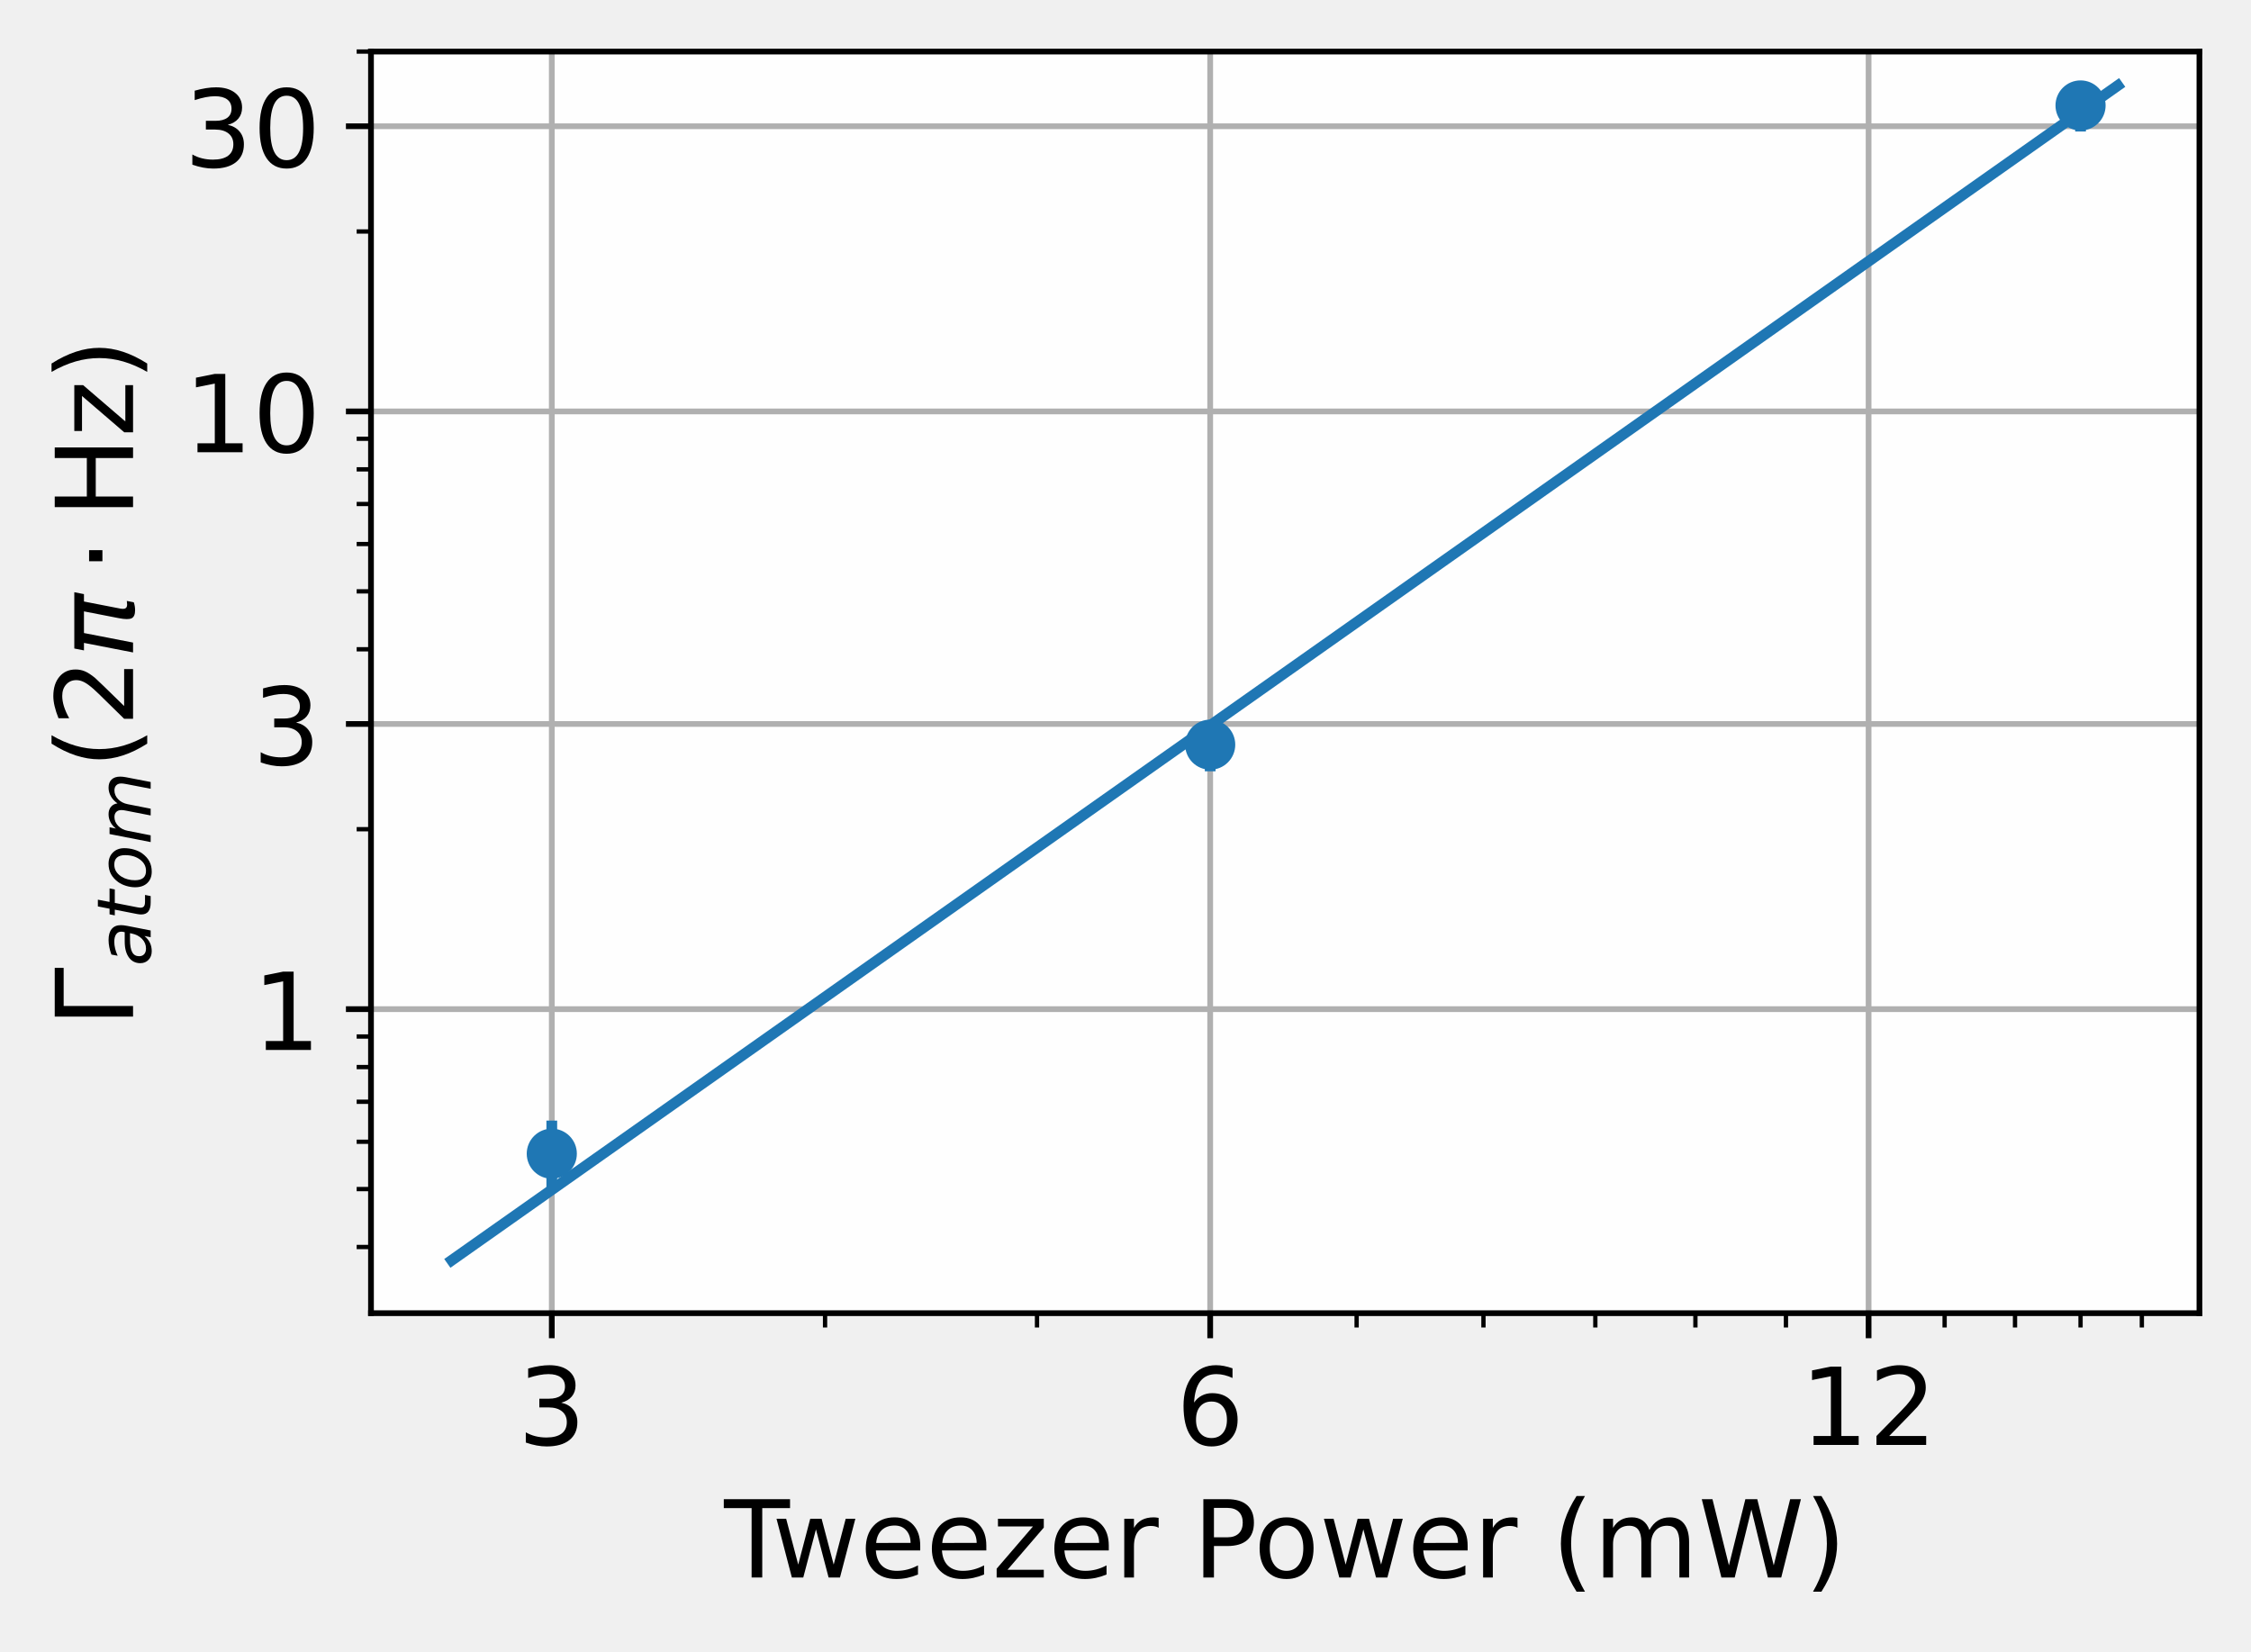
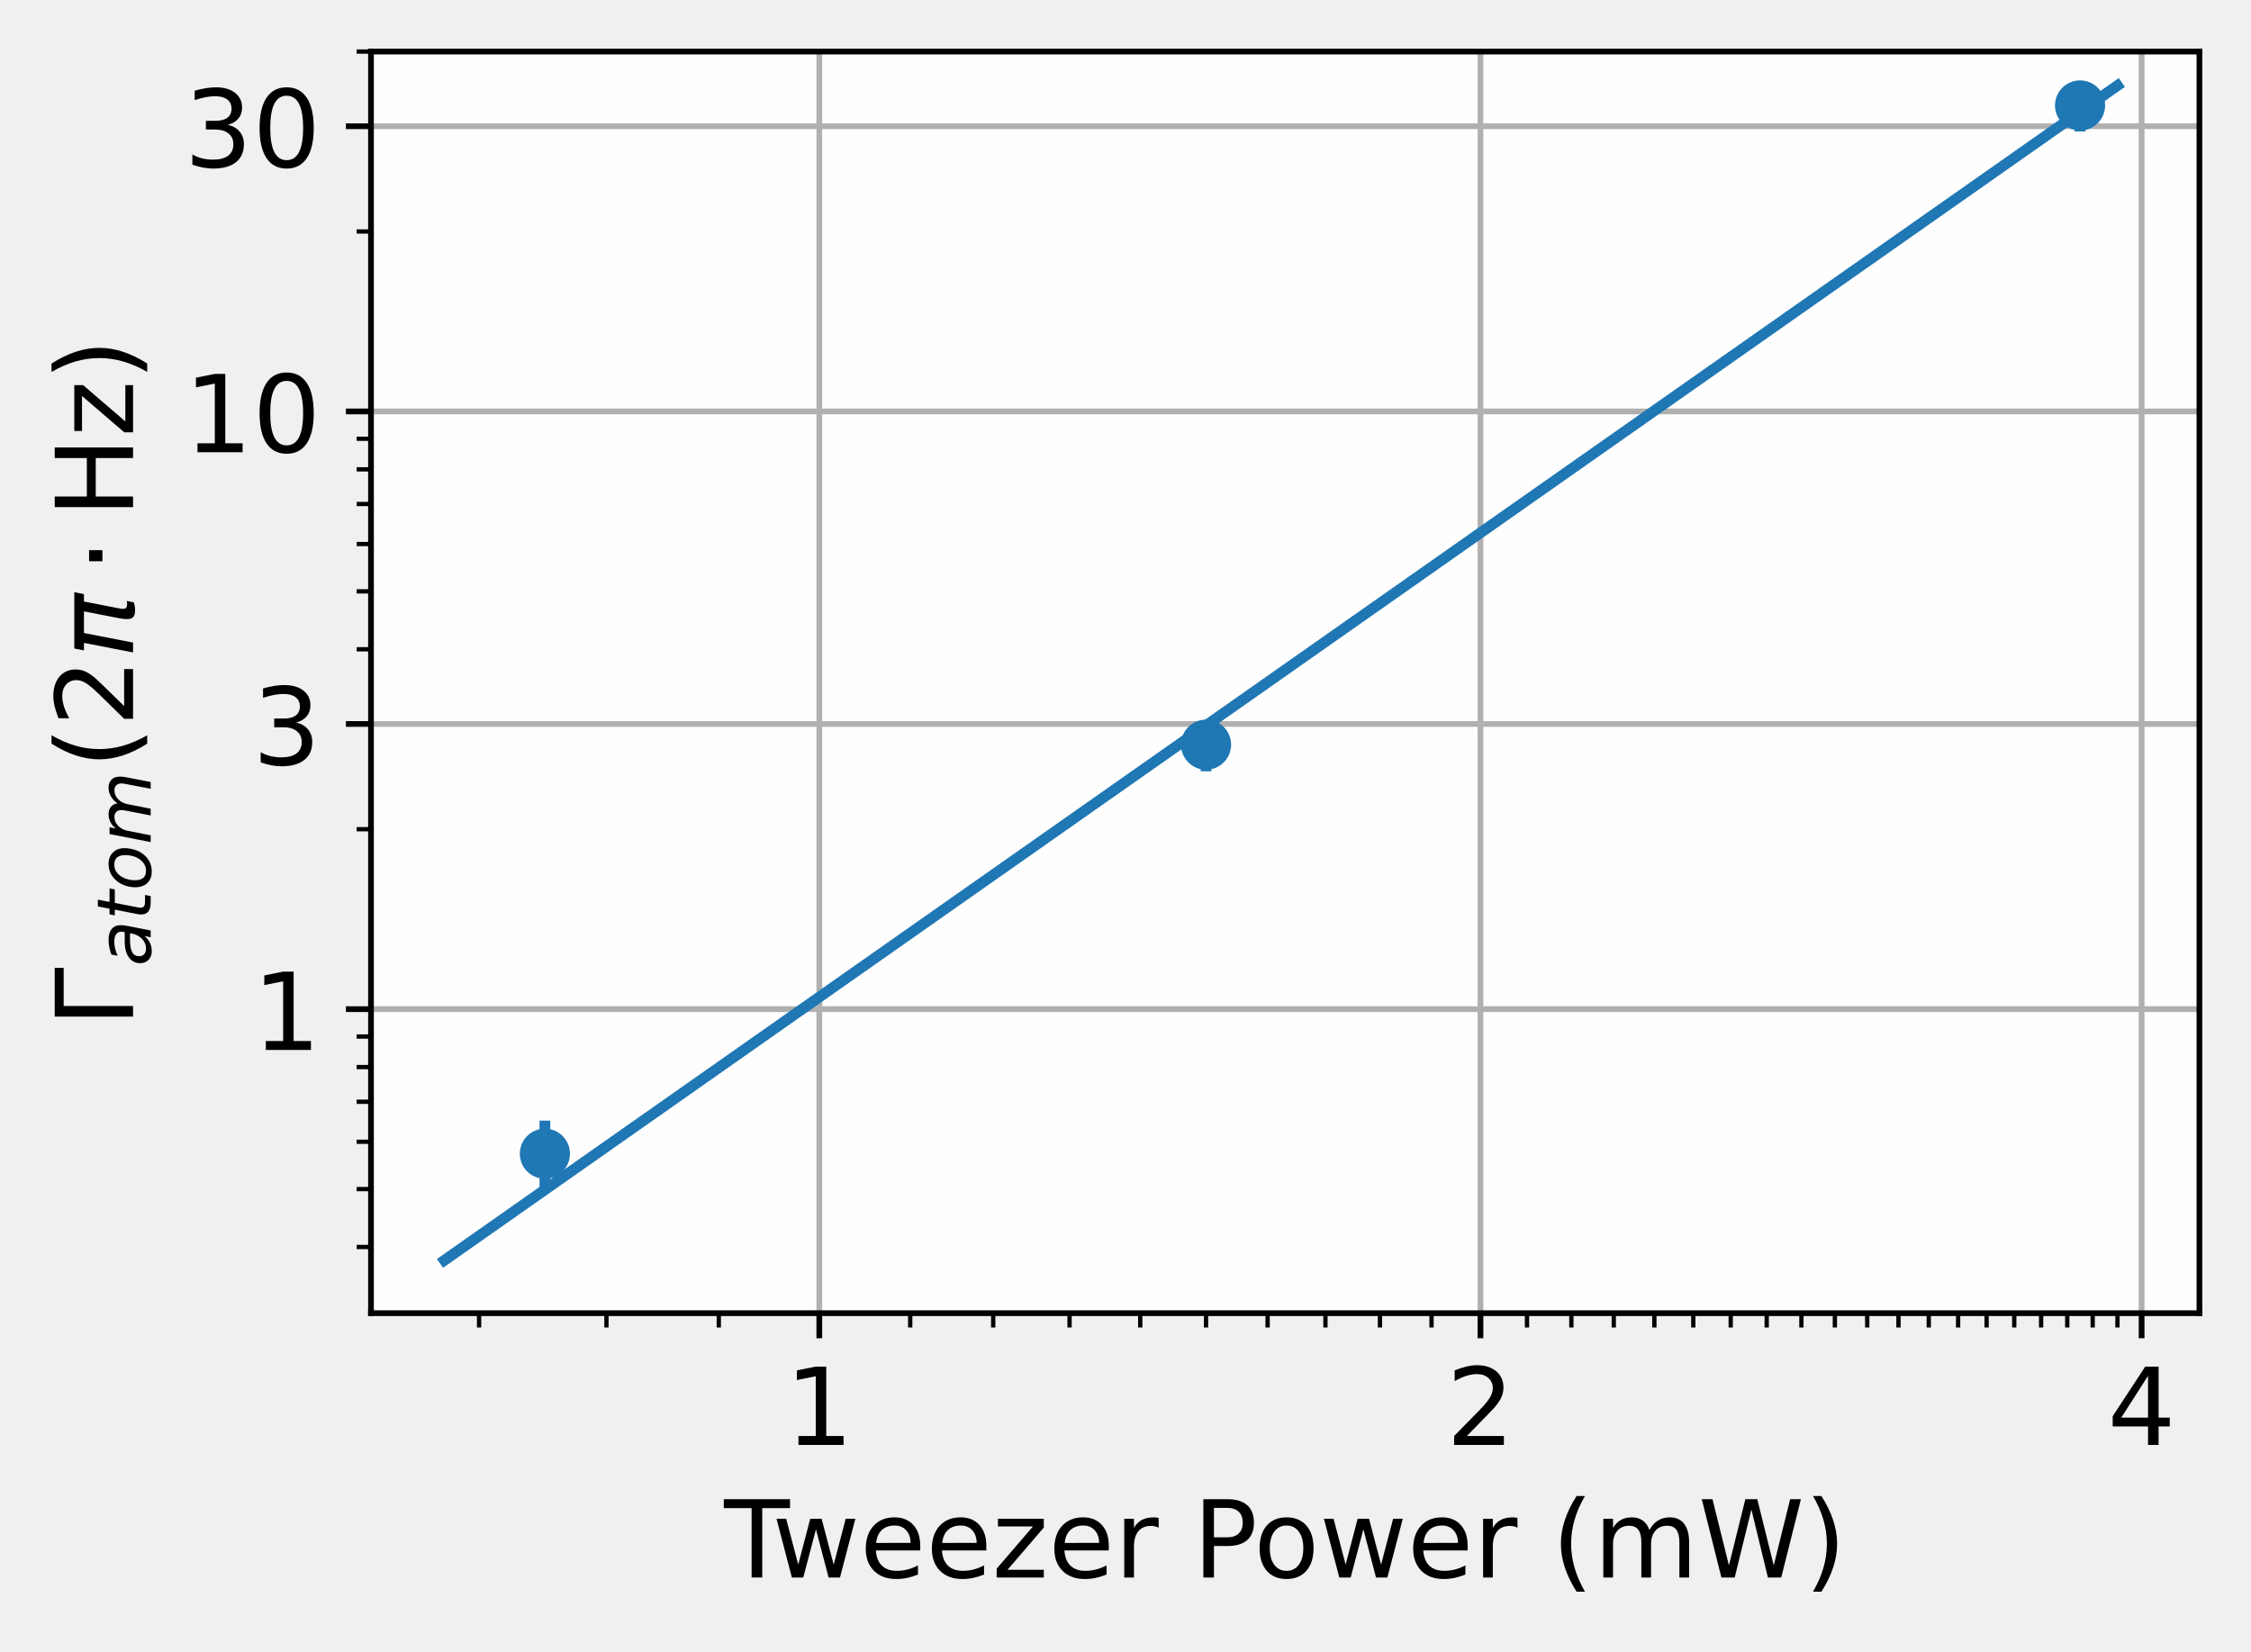
<svg xmlns="http://www.w3.org/2000/svg" xmlns:xlink="http://www.w3.org/1999/xlink" height="230.634pt" version="1.1" viewBox="0 0 314.333 230.634" width="314.333pt">
  <defs>
    <style type="text/css">*{stroke-linecap:butt;stroke-linejoin:round;}</style>
  </defs>
  <g id="figure_1">
    <g id="patch_1">
      <path d="M 0 230.634  L 314.333 230.634  L 314.333 0  L 0 0  z " style="fill:none;" />
    </g>
    <g id="axes_1">
      <g id="patch_2">
        <path d="M 51.805 183.4  L 307.133 183.4  L 307.133 7.2  L 51.805 7.2  z " style="fill:none;" />
      </g>
      <g id="patch_3">
        <path clip-path="url(#p6baf247688)" d="M 51.805 183.4  L 307.133 183.4  L 307.133 7.2  L 51.805 7.2  z " style="fill:#ffffff;opacity:0.9;" />
      </g>
      <g id="matplotlib.axis_1">
        <g id="xtick_1">
          <g id="line2d_1">
-             <path clip-path="url(#p6baf247688)" d="M 77.053 183.4  L 77.053 7.2  " style="fill:none;stroke:#b0b0b0;stroke-linecap:square;stroke-width:0.8;" />
+             <path clip-path="url(#p6baf247688)" d="M 114.408 183.4  L 114.408 7.2  " style="fill:none;stroke:#b0b0b0;stroke-linecap:square;stroke-width:0.8;" />
          </g>
          <g id="line2d_2">
            <defs>
              <path d="M 0 0  L 0 3.5  " id="m005f0a59be" style="stroke:#000000;stroke-width:0.8;" />
            </defs>
            <g>
-               <use style="stroke:#000000;stroke-width:0.8;" x="77.053" xlink:href="#m005f0a59be" y="183.4" />
+               <use style="stroke:#000000;stroke-width:0.8;" x="114.408" xlink:href="#m005f0a59be" y="183.4" />
            </g>
          </g>
          <g id="text_1">
-             <g transform="translate(72.28153 201.7977)scale(0.15 -0.15)">
+             <g transform="translate(109.6358 201.7977)scale(0.15 -0.15)">
              <defs>
-                 <path d="M 40.578 39.312  Q 47.656 37.797 51.625 33  Q 55.609 28.219 55.609 21.188  Q 55.609 10.406 48.188 4.484  Q 40.766 -1.422 27.094 -1.422  Q 22.516 -1.422 17.656 -0.516  Q 12.797 0.391 7.625 2.203  L 7.625 11.719  Q 11.719 9.328 16.594 8.109  Q 21.484 6.891 26.812 6.891  Q 36.078 6.891 40.938 10.547  Q 45.797 14.203 45.797 21.188  Q 45.797 27.641 41.281 31.266  Q 36.766 34.906 28.719 34.906  L 20.219 34.906  L 20.219 43.016  L 29.109 43.016  Q 36.375 43.016 40.234 45.922  Q 44.094 48.828 44.094 54.297  Q 44.094 59.906 40.109 62.906  Q 36.141 65.922 28.719 65.922  Q 24.656 65.922 20.016 65.031  Q 15.375 64.156 9.812 62.312  L 9.812 71.094  Q 15.438 72.656 20.344 73.438  Q 25.25 74.219 29.594 74.219  Q 40.828 74.219 47.359 69.109  Q 53.906 64.016 53.906 55.328  Q 53.906 49.266 50.438 45.094  Q 46.969 40.922 40.578 39.312  z " id="DejaVuSans-51" />
+                 <path d="M 12.406 8.297  L 28.516 8.297  L 28.516 63.922  L 10.984 60.406  L 10.984 69.391  L 28.422 72.906  L 38.281 72.906  L 38.281 8.297  L 54.391 8.297  L 54.391 0  L 12.406 0  z " id="DejaVuSans-49" />
              </defs>
-               <use xlink:href="#DejaVuSans-51" />
+               <use xlink:href="#DejaVuSans-49" />
            </g>
          </g>
        </g>
        <g id="xtick_2">
          <g id="line2d_3">
-             <path clip-path="url(#p6baf247688)" d="M 168.993 183.4  L 168.993 7.2  " style="fill:none;stroke:#b0b0b0;stroke-linecap:square;stroke-width:0.8;" />
+             <path clip-path="url(#p6baf247688)" d="M 206.733 183.4  L 206.733 7.2  " style="fill:none;stroke:#b0b0b0;stroke-linecap:square;stroke-width:0.8;" />
          </g>
          <g id="line2d_4">
            <g>
-               <use style="stroke:#000000;stroke-width:0.8;" x="168.993" xlink:href="#m005f0a59be" y="183.4" />
+               <use style="stroke:#000000;stroke-width:0.8;" x="206.733" xlink:href="#m005f0a59be" y="183.4" />
            </g>
          </g>
          <g id="text_2">
-             <g transform="translate(164.2213 201.7977)scale(0.15 -0.15)">
+             <g transform="translate(201.9608 201.7977)scale(0.15 -0.15)">
              <defs>
-                 <path d="M 33.016 40.375  Q 26.375 40.375 22.484 35.828  Q 18.609 31.297 18.609 23.391  Q 18.609 15.531 22.484 10.953  Q 26.375 6.391 33.016 6.391  Q 39.656 6.391 43.531 10.953  Q 47.406 15.531 47.406 23.391  Q 47.406 31.297 43.531 35.828  Q 39.656 40.375 33.016 40.375  z M 52.594 71.297  L 52.594 62.312  Q 48.875 64.062 45.094 64.984  Q 41.312 65.922 37.594 65.922  Q 27.828 65.922 22.672 59.328  Q 17.531 52.734 16.797 39.406  Q 19.672 43.656 24.016 45.922  Q 28.375 48.188 33.594 48.188  Q 44.578 48.188 50.953 41.516  Q 57.328 34.859 57.328 23.391  Q 57.328 12.156 50.688 5.359  Q 44.047 -1.422 33.016 -1.422  Q 20.359 -1.422 13.672 8.266  Q 6.984 17.969 6.984 36.375  Q 6.984 53.656 15.188 63.938  Q 23.391 74.219 37.203 74.219  Q 40.922 74.219 44.703 73.484  Q 48.484 72.75 52.594 71.297  z " id="DejaVuSans-54" />
+                 <path d="M 19.188 8.297  L 53.609 8.297  L 53.609 0  L 7.328 0  L 7.328 8.297  Q 12.938 14.109 22.625 23.891  Q 32.328 33.688 34.812 36.531  Q 39.547 41.844 41.422 45.531  Q 43.312 49.219 43.312 52.781  Q 43.312 58.594 39.234 62.25  Q 35.156 65.922 28.609 65.922  Q 23.969 65.922 18.812 64.312  Q 13.672 62.703 7.812 59.422  L 7.812 69.391  Q 13.766 71.781 18.938 73  Q 24.125 74.219 28.422 74.219  Q 39.75 74.219 46.484 68.547  Q 53.219 62.891 53.219 53.422  Q 53.219 48.922 51.531 44.891  Q 49.859 40.875 45.406 35.406  Q 44.188 33.984 37.641 27.219  Q 31.109 20.453 19.188 8.297  z " id="DejaVuSans-50" />
              </defs>
-               <use xlink:href="#DejaVuSans-54" />
+               <use xlink:href="#DejaVuSans-50" />
            </g>
          </g>
        </g>
        <g id="xtick_3">
          <g id="line2d_5">
-             <path clip-path="url(#p6baf247688)" d="M 260.933 183.4  L 260.933 7.2  " style="fill:none;stroke:#b0b0b0;stroke-linecap:square;stroke-width:0.8;" />
+             <path clip-path="url(#p6baf247688)" d="M 299.058 183.4  L 299.058 7.2  " style="fill:none;stroke:#b0b0b0;stroke-linecap:square;stroke-width:0.8;" />
          </g>
          <g id="line2d_6">
            <g>
-               <use style="stroke:#000000;stroke-width:0.8;" x="260.933" xlink:href="#m005f0a59be" y="183.4" />
+               <use style="stroke:#000000;stroke-width:0.8;" x="299.058" xlink:href="#m005f0a59be" y="183.4" />
            </g>
          </g>
          <g id="text_3">
-             <g transform="translate(251.3892 201.7977)scale(0.15 -0.15)">
+             <g transform="translate(294.2858 201.7977)scale(0.15 -0.15)">
              <defs>
-                 <path d="M 12.406 8.297  L 28.516 8.297  L 28.516 63.922  L 10.984 60.406  L 10.984 69.391  L 28.422 72.906  L 38.281 72.906  L 38.281 8.297  L 54.391 8.297  L 54.391 0  L 12.406 0  z " id="DejaVuSans-49" />
-                 <path d="M 19.188 8.297  L 53.609 8.297  L 53.609 0  L 7.328 0  L 7.328 8.297  Q 12.938 14.109 22.625 23.891  Q 32.328 33.688 34.812 36.531  Q 39.547 41.844 41.422 45.531  Q 43.312 49.219 43.312 52.781  Q 43.312 58.594 39.234 62.25  Q 35.156 65.922 28.609 65.922  Q 23.969 65.922 18.812 64.312  Q 13.672 62.703 7.812 59.422  L 7.812 69.391  Q 13.766 71.781 18.938 73  Q 24.125 74.219 28.422 74.219  Q 39.75 74.219 46.484 68.547  Q 53.219 62.891 53.219 53.422  Q 53.219 48.922 51.531 44.891  Q 49.859 40.875 45.406 35.406  Q 44.188 33.984 37.641 27.219  Q 31.109 20.453 19.188 8.297  z " id="DejaVuSans-50" />
+                 <path d="M 37.797 64.312  L 12.891 25.391  L 37.797 25.391  z M 35.203 72.906  L 47.609 72.906  L 47.609 25.391  L 58.016 25.391  L 58.016 17.188  L 47.609 17.188  L 47.609 0  L 37.797 0  L 37.797 17.188  L 4.891 17.188  L 4.891 26.703  z " id="DejaVuSans-52" />
              </defs>
-               <use xlink:href="#DejaVuSans-49" />
-               <use x="63.623" xlink:href="#DejaVuSans-50" />
+               <use xlink:href="#DejaVuSans-52" />
            </g>
          </g>
        </g>
        <g id="xtick_4">
          <g id="line2d_7">
            <defs>
              <path d="M 0 0  L 0 2  " id="m6449f80ab4" style="stroke:#000000;stroke-width:0.6;" />
            </defs>
            <g>
-               <use style="stroke:#000000;stroke-width:0.6;" x="115.212" xlink:href="#m6449f80ab4" y="183.4" />
+               <use style="stroke:#000000;stroke-width:0.6;" x="66.9" xlink:href="#m6449f80ab4" y="183.4" />
            </g>
          </g>
        </g>
        <g id="xtick_5">
          <g id="line2d_8">
            <g>
-               <use style="stroke:#000000;stroke-width:0.6;" x="144.81" xlink:href="#m6449f80ab4" y="183.4" />
+               <use style="stroke:#000000;stroke-width:0.6;" x="84.686" xlink:href="#m6449f80ab4" y="183.4" />
            </g>
          </g>
        </g>
        <g id="xtick_6">
          <g id="line2d_9">
            <g>
-               <use style="stroke:#000000;stroke-width:0.6;" x="189.44" xlink:href="#m6449f80ab4" y="183.4" />
+               <use style="stroke:#000000;stroke-width:0.6;" x="100.374" xlink:href="#m6449f80ab4" y="183.4" />
            </g>
          </g>
        </g>
        <g id="xtick_7">
          <g id="line2d_10">
            <g>
-               <use style="stroke:#000000;stroke-width:0.6;" x="207.152" xlink:href="#m6449f80ab4" y="183.4" />
+               <use style="stroke:#000000;stroke-width:0.6;" x="127.103" xlink:href="#m6449f80ab4" y="183.4" />
            </g>
          </g>
        </g>
        <g id="xtick_8">
          <g id="line2d_11">
            <g>
-               <use style="stroke:#000000;stroke-width:0.6;" x="222.774" xlink:href="#m6449f80ab4" y="183.4" />
+               <use style="stroke:#000000;stroke-width:0.6;" x="138.692" xlink:href="#m6449f80ab4" y="183.4" />
            </g>
          </g>
        </g>
        <g id="xtick_9">
          <g id="line2d_12">
            <g>
-               <use style="stroke:#000000;stroke-width:0.6;" x="236.75" xlink:href="#m6449f80ab4" y="183.4" />
+               <use style="stroke:#000000;stroke-width:0.6;" x="149.354" xlink:href="#m6449f80ab4" y="183.4" />
            </g>
          </g>
        </g>
        <g id="xtick_10">
          <g id="line2d_13">
            <g>
-               <use style="stroke:#000000;stroke-width:0.6;" x="249.392" xlink:href="#m6449f80ab4" y="183.4" />
+               <use style="stroke:#000000;stroke-width:0.6;" x="159.225" xlink:href="#m6449f80ab4" y="183.4" />
            </g>
          </g>
        </g>
        <g id="xtick_11">
          <g id="line2d_14">
            <g>
-               <use style="stroke:#000000;stroke-width:0.6;" x="271.55" xlink:href="#m6449f80ab4" y="183.4" />
+               <use style="stroke:#000000;stroke-width:0.6;" x="168.414" xlink:href="#m6449f80ab4" y="183.4" />
            </g>
          </g>
        </g>
        <g id="xtick_12">
          <g id="line2d_15">
            <g>
-               <use style="stroke:#000000;stroke-width:0.6;" x="281.38" xlink:href="#m6449f80ab4" y="183.4" />
+               <use style="stroke:#000000;stroke-width:0.6;" x="177.011" xlink:href="#m6449f80ab4" y="183.4" />
            </g>
          </g>
        </g>
        <g id="xtick_13">
          <g id="line2d_16">
            <g>
-               <use style="stroke:#000000;stroke-width:0.6;" x="290.531" xlink:href="#m6449f80ab4" y="183.4" />
+               <use style="stroke:#000000;stroke-width:0.6;" x="185.086" xlink:href="#m6449f80ab4" y="183.4" />
            </g>
          </g>
        </g>
        <g id="xtick_14">
          <g id="line2d_17">
            <g>
-               <use style="stroke:#000000;stroke-width:0.6;" x="299.091" xlink:href="#m6449f80ab4" y="183.4" />
+               <use style="stroke:#000000;stroke-width:0.6;" x="192.699" xlink:href="#m6449f80ab4" y="183.4" />
+             </g>
+           </g>
+         </g>
+         <g id="xtick_15">
+           <g id="line2d_18">
+             <g>
+               <use style="stroke:#000000;stroke-width:0.6;" x="199.901" xlink:href="#m6449f80ab4" y="183.4" />
+             </g>
+           </g>
+         </g>
+         <g id="xtick_16">
+           <g id="line2d_19">
+             <g>
+               <use style="stroke:#000000;stroke-width:0.6;" x="213.231" xlink:href="#m6449f80ab4" y="183.4" />
+             </g>
+           </g>
+         </g>
+         <g id="xtick_17">
+           <g id="line2d_20">
+             <g>
+               <use style="stroke:#000000;stroke-width:0.6;" x="219.428" xlink:href="#m6449f80ab4" y="183.4" />
+             </g>
+           </g>
+         </g>
+         <g id="xtick_18">
+           <g id="line2d_21">
+             <g>
+               <use style="stroke:#000000;stroke-width:0.6;" x="225.349" xlink:href="#m6449f80ab4" y="183.4" />
+             </g>
+           </g>
+         </g>
+         <g id="xtick_19">
+           <g id="line2d_22">
+             <g>
+               <use style="stroke:#000000;stroke-width:0.6;" x="231.017" xlink:href="#m6449f80ab4" y="183.4" />
+             </g>
+           </g>
+         </g>
+         <g id="xtick_20">
+           <g id="line2d_23">
+             <g>
+               <use style="stroke:#000000;stroke-width:0.6;" x="236.455" xlink:href="#m6449f80ab4" y="183.4" />
+             </g>
+           </g>
+         </g>
+         <g id="xtick_21">
+           <g id="line2d_24">
+             <g>
+               <use style="stroke:#000000;stroke-width:0.6;" x="241.679" xlink:href="#m6449f80ab4" y="183.4" />
+             </g>
+           </g>
+         </g>
+         <g id="xtick_22">
+           <g id="line2d_25">
+             <g>
+               <use style="stroke:#000000;stroke-width:0.6;" x="246.706" xlink:href="#m6449f80ab4" y="183.4" />
+             </g>
+           </g>
+         </g>
+         <g id="xtick_23">
+           <g id="line2d_26">
+             <g>
+               <use style="stroke:#000000;stroke-width:0.6;" x="251.55" xlink:href="#m6449f80ab4" y="183.4" />
+             </g>
+           </g>
+         </g>
+         <g id="xtick_24">
+           <g id="line2d_27">
+             <g>
+               <use style="stroke:#000000;stroke-width:0.6;" x="256.224" xlink:href="#m6449f80ab4" y="183.4" />
+             </g>
+           </g>
+         </g>
+         <g id="xtick_25">
+           <g id="line2d_28">
+             <g>
+               <use style="stroke:#000000;stroke-width:0.6;" x="260.739" xlink:href="#m6449f80ab4" y="183.4" />
+             </g>
+           </g>
+         </g>
+         <g id="xtick_26">
+           <g id="line2d_29">
+             <g>
+               <use style="stroke:#000000;stroke-width:0.6;" x="265.107" xlink:href="#m6449f80ab4" y="183.4" />
+             </g>
+           </g>
+         </g>
+         <g id="xtick_27">
+           <g id="line2d_30">
+             <g>
+               <use style="stroke:#000000;stroke-width:0.6;" x="269.336" xlink:href="#m6449f80ab4" y="183.4" />
+             </g>
+           </g>
+         </g>
+         <g id="xtick_28">
+           <g id="line2d_31">
+             <g>
+               <use style="stroke:#000000;stroke-width:0.6;" x="273.434" xlink:href="#m6449f80ab4" y="183.4" />
+             </g>
+           </g>
+         </g>
+         <g id="xtick_29">
+           <g id="line2d_32">
+             <g>
+               <use style="stroke:#000000;stroke-width:0.6;" x="277.411" xlink:href="#m6449f80ab4" y="183.4" />
+             </g>
+           </g>
+         </g>
+         <g id="xtick_30">
+           <g id="line2d_33">
+             <g>
+               <use style="stroke:#000000;stroke-width:0.6;" x="281.272" xlink:href="#m6449f80ab4" y="183.4" />
+             </g>
+           </g>
+         </g>
+         <g id="xtick_31">
+           <g id="line2d_34">
+             <g>
+               <use style="stroke:#000000;stroke-width:0.6;" x="285.024" xlink:href="#m6449f80ab4" y="183.4" />
+             </g>
+           </g>
+         </g>
+         <g id="xtick_32">
+           <g id="line2d_35">
+             <g>
+               <use style="stroke:#000000;stroke-width:0.6;" x="288.673" xlink:href="#m6449f80ab4" y="183.4" />
+             </g>
+           </g>
+         </g>
+         <g id="xtick_33">
+           <g id="line2d_36">
+             <g>
+               <use style="stroke:#000000;stroke-width:0.6;" x="292.226" xlink:href="#m6449f80ab4" y="183.4" />
+             </g>
+           </g>
+         </g>
+         <g id="xtick_34">
+           <g id="line2d_37">
+             <g>
+               <use style="stroke:#000000;stroke-width:0.6;" x="295.685" xlink:href="#m6449f80ab4" y="183.4" />
            </g>
          </g>
        </g>
        <g id="text_4">
          <g transform="translate(101.116 220.3148)scale(0.15 -0.15)">
            <defs>
              <path d="M -0.297 72.906  L 61.375 72.906  L 61.375 64.594  L 35.5 64.594  L 35.5 0  L 25.594 0  L 25.594 64.594  L -0.297 64.594  z " id="DejaVuSans-84" />
              <path d="M 4.203 54.688  L 13.188 54.688  L 24.422 12.016  L 35.594 54.688  L 46.188 54.688  L 57.422 12.016  L 68.609 54.688  L 77.594 54.688  L 63.281 0  L 52.688 0  L 40.922 44.828  L 29.109 0  L 18.5 0  z " id="DejaVuSans-119" />
              <path d="M 56.203 29.594  L 56.203 25.203  L 14.891 25.203  Q 15.484 15.922 20.484 11.062  Q 25.484 6.203 34.422 6.203  Q 39.594 6.203 44.453 7.469  Q 49.312 8.734 54.109 11.281  L 54.109 2.781  Q 49.266 0.734 44.188 -0.344  Q 39.109 -1.422 33.891 -1.422  Q 20.797 -1.422 13.156 6.188  Q 5.516 13.812 5.516 26.812  Q 5.516 40.234 12.766 48.109  Q 20.016 56 32.328 56  Q 43.359 56 49.781 48.891  Q 56.203 41.797 56.203 29.594  z M 47.219 32.234  Q 47.125 39.594 43.094 43.984  Q 39.062 48.391 32.422 48.391  Q 24.906 48.391 20.391 44.141  Q 15.875 39.891 15.188 32.172  z " id="DejaVuSans-101" />
              <path d="M 5.516 54.688  L 48.188 54.688  L 48.188 46.484  L 14.406 7.172  L 48.188 7.172  L 48.188 0  L 4.297 0  L 4.297 8.203  L 38.094 47.516  L 5.516 47.516  z " id="DejaVuSans-122" />
              <path d="M 41.109 46.297  Q 39.594 47.172 37.812 47.578  Q 36.031 48 33.891 48  Q 26.266 48 22.188 43.047  Q 18.109 38.094 18.109 28.812  L 18.109 0  L 9.078 0  L 9.078 54.688  L 18.109 54.688  L 18.109 46.188  Q 20.953 51.172 25.484 53.578  Q 30.031 56 36.531 56  Q 37.453 56 38.578 55.875  Q 39.703 55.766 41.062 55.516  z " id="DejaVuSans-114" />
              <path id="DejaVuSans-32" />
              <path d="M 19.672 64.797  L 19.672 37.406  L 32.078 37.406  Q 38.969 37.406 42.719 40.969  Q 46.484 44.531 46.484 51.125  Q 46.484 57.672 42.719 61.234  Q 38.969 64.797 32.078 64.797  z M 9.812 72.906  L 32.078 72.906  Q 44.344 72.906 50.609 67.359  Q 56.891 61.812 56.891 51.125  Q 56.891 40.328 50.609 34.812  Q 44.344 29.297 32.078 29.297  L 19.672 29.297  L 19.672 0  L 9.812 0  z " id="DejaVuSans-80" />
              <path d="M 30.609 48.391  Q 23.391 48.391 19.188 42.75  Q 14.984 37.109 14.984 27.297  Q 14.984 17.484 19.156 11.844  Q 23.344 6.203 30.609 6.203  Q 37.797 6.203 41.984 11.859  Q 46.188 17.531 46.188 27.297  Q 46.188 37.016 41.984 42.703  Q 37.797 48.391 30.609 48.391  z M 30.609 56  Q 42.328 56 49.016 48.375  Q 55.719 40.766 55.719 27.297  Q 55.719 13.875 49.016 6.219  Q 42.328 -1.422 30.609 -1.422  Q 18.844 -1.422 12.172 6.219  Q 5.516 13.875 5.516 27.297  Q 5.516 40.766 12.172 48.375  Q 18.844 56 30.609 56  z " id="DejaVuSans-111" />
              <path d="M 31 75.875  Q 24.469 64.656 21.281 53.656  Q 18.109 42.672 18.109 31.391  Q 18.109 20.125 21.312 9.062  Q 24.516 -2 31 -13.188  L 23.188 -13.188  Q 15.875 -1.703 12.234 9.375  Q 8.594 20.453 8.594 31.391  Q 8.594 42.281 12.203 53.312  Q 15.828 64.359 23.188 75.875  z " id="DejaVuSans-40" />
              <path d="M 52 44.188  Q 55.375 50.25 60.062 53.125  Q 64.75 56 71.094 56  Q 79.641 56 84.281 50.016  Q 88.922 44.047 88.922 33.016  L 88.922 0  L 79.891 0  L 79.891 32.719  Q 79.891 40.578 77.094 44.375  Q 74.312 48.188 68.609 48.188  Q 61.625 48.188 57.562 43.547  Q 53.516 38.922 53.516 30.906  L 53.516 0  L 44.484 0  L 44.484 32.719  Q 44.484 40.625 41.703 44.406  Q 38.922 48.188 33.109 48.188  Q 26.219 48.188 22.156 43.531  Q 18.109 38.875 18.109 30.906  L 18.109 0  L 9.078 0  L 9.078 54.688  L 18.109 54.688  L 18.109 46.188  Q 21.188 51.219 25.484 53.609  Q 29.781 56 35.688 56  Q 41.656 56 45.828 52.969  Q 50 49.953 52 44.188  z " id="DejaVuSans-109" />
              <path d="M 3.328 72.906  L 13.281 72.906  L 28.609 11.281  L 43.891 72.906  L 54.984 72.906  L 70.312 11.281  L 85.594 72.906  L 95.609 72.906  L 77.297 0  L 64.891 0  L 49.516 63.281  L 33.984 0  L 21.578 0  z " id="DejaVuSans-87" />
              <path d="M 8.016 75.875  L 15.828 75.875  Q 23.141 64.359 26.781 53.312  Q 30.422 42.281 30.422 31.391  Q 30.422 20.453 26.781 9.375  Q 23.141 -1.703 15.828 -13.188  L 8.016 -13.188  Q 14.5 -2 17.703 9.062  Q 20.906 20.125 20.906 31.391  Q 20.906 42.672 17.703 53.656  Q 14.5 64.656 8.016 75.875  z " id="DejaVuSans-41" />
            </defs>
            <use xlink:href="#DejaVuSans-84" />
            <use x="44.584" xlink:href="#DejaVuSans-119" />
            <use x="126.371" xlink:href="#DejaVuSans-101" />
            <use x="187.895" xlink:href="#DejaVuSans-101" />
            <use x="249.418" xlink:href="#DejaVuSans-122" />
            <use x="301.908" xlink:href="#DejaVuSans-101" />
            <use x="363.432" xlink:href="#DejaVuSans-114" />
            <use x="404.545" xlink:href="#DejaVuSans-32" />
            <use x="436.332" xlink:href="#DejaVuSans-80" />
            <use x="493.01" xlink:href="#DejaVuSans-111" />
            <use x="554.191" xlink:href="#DejaVuSans-119" />
            <use x="635.979" xlink:href="#DejaVuSans-101" />
            <use x="697.502" xlink:href="#DejaVuSans-114" />
            <use x="738.615" xlink:href="#DejaVuSans-32" />
            <use x="770.402" xlink:href="#DejaVuSans-40" />
            <use x="809.416" xlink:href="#DejaVuSans-109" />
            <use x="906.828" xlink:href="#DejaVuSans-87" />
            <use x="1005.705" xlink:href="#DejaVuSans-41" />
          </g>
        </g>
      </g>
      <g id="matplotlib.axis_2">
        <g id="ytick_1">
-           <g id="line2d_18">
+           <g id="line2d_38">
            <path clip-path="url(#p6baf247688)" d="M 51.805 140.939  L 307.133 140.939  " style="fill:none;stroke:#b0b0b0;stroke-linecap:square;stroke-width:0.8;" />
          </g>
-           <g id="line2d_19">
+           <g id="line2d_39">
            <defs>
              <path d="M 0 0  L -3.5 0  " id="mc3ce260a5b" style="stroke:#000000;stroke-width:0.8;" />
            </defs>
            <g>
              <use style="stroke:#000000;stroke-width:0.8;" x="51.805" xlink:href="#mc3ce260a5b" y="140.939" />
            </g>
          </g>
          <g id="text_5">
            <g transform="translate(35.26094 146.638)scale(0.15 -0.15)">
              <use xlink:href="#DejaVuSans-49" />
            </g>
          </g>
        </g>
        <g id="ytick_2">
-           <g id="line2d_20">
+           <g id="line2d_40">
            <path clip-path="url(#p6baf247688)" d="M 51.805 101.109  L 307.133 101.109  " style="fill:none;stroke:#b0b0b0;stroke-linecap:square;stroke-width:0.8;" />
          </g>
-           <g id="line2d_21">
+           <g id="line2d_41">
            <g>
              <use style="stroke:#000000;stroke-width:0.8;" x="51.805" xlink:href="#mc3ce260a5b" y="101.109" />
            </g>
          </g>
          <g id="text_6">
            <g transform="translate(35.26094 106.8081)scale(0.15 -0.15)">
+               <defs>
+                 <path d="M 40.578 39.312  Q 47.656 37.797 51.625 33  Q 55.609 28.219 55.609 21.188  Q 55.609 10.406 48.188 4.484  Q 40.766 -1.422 27.094 -1.422  Q 22.516 -1.422 17.656 -0.516  Q 12.797 0.391 7.625 2.203  L 7.625 11.719  Q 11.719 9.328 16.594 8.109  Q 21.484 6.891 26.812 6.891  Q 36.078 6.891 40.938 10.547  Q 45.797 14.203 45.797 21.188  Q 45.797 27.641 41.281 31.266  Q 36.766 34.906 28.719 34.906  L 20.219 34.906  L 20.219 43.016  L 29.109 43.016  Q 36.375 43.016 40.234 45.922  Q 44.094 48.828 44.094 54.297  Q 44.094 59.906 40.109 62.906  Q 36.141 65.922 28.719 65.922  Q 24.656 65.922 20.016 65.031  Q 15.375 64.156 9.812 62.312  L 9.812 71.094  Q 15.438 72.656 20.344 73.438  Q 25.25 74.219 29.594 74.219  Q 40.828 74.219 47.359 69.109  Q 53.906 64.016 53.906 55.328  Q 53.906 49.266 50.438 45.094  Q 46.969 40.922 40.578 39.312  z " id="DejaVuSans-51" />
+               </defs>
              <use xlink:href="#DejaVuSans-51" />
            </g>
          </g>
        </g>
        <g id="ytick_3">
-           <g id="line2d_22">
+           <g id="line2d_42">
            <path clip-path="url(#p6baf247688)" d="M 51.805 57.46  L 307.133 57.46  " style="fill:none;stroke:#b0b0b0;stroke-linecap:square;stroke-width:0.8;" />
          </g>
-           <g id="line2d_23">
+           <g id="line2d_43">
            <g>
              <use style="stroke:#000000;stroke-width:0.8;" x="51.805" xlink:href="#mc3ce260a5b" y="57.46" />
            </g>
          </g>
          <g id="text_7">
            <g transform="translate(25.71719 63.15848)scale(0.15 -0.15)">
              <defs>
                <path d="M 31.781 66.406  Q 24.172 66.406 20.328 58.906  Q 16.5 51.422 16.5 36.375  Q 16.5 21.391 20.328 13.891  Q 24.172 6.391 31.781 6.391  Q 39.453 6.391 43.281 13.891  Q 47.125 21.391 47.125 36.375  Q 47.125 51.422 43.281 58.906  Q 39.453 66.406 31.781 66.406  z M 31.781 74.219  Q 44.047 74.219 50.516 64.516  Q 56.984 54.828 56.984 36.375  Q 56.984 17.969 50.516 8.266  Q 44.047 -1.422 31.781 -1.422  Q 19.531 -1.422 13.062 8.266  Q 6.594 17.969 6.594 36.375  Q 6.594 54.828 13.062 64.516  Q 19.531 74.219 31.781 74.219  z " id="DejaVuSans-48" />
              </defs>
              <use xlink:href="#DejaVuSans-49" />
              <use x="63.623" xlink:href="#DejaVuSans-48" />
            </g>
          </g>
        </g>
        <g id="ytick_4">
-           <g id="line2d_24">
+           <g id="line2d_44">
            <path clip-path="url(#p6baf247688)" d="M 51.805 17.63  L 307.133 17.63  " style="fill:none;stroke:#b0b0b0;stroke-linecap:square;stroke-width:0.8;" />
          </g>
-           <g id="line2d_25">
+           <g id="line2d_45">
            <g>
              <use style="stroke:#000000;stroke-width:0.8;" x="51.805" xlink:href="#mc3ce260a5b" y="17.63" />
            </g>
          </g>
          <g id="text_8">
            <g transform="translate(25.71719 23.32865)scale(0.15 -0.15)">
              <use xlink:href="#DejaVuSans-51" />
              <use x="63.623" xlink:href="#DejaVuSans-48" />
            </g>
          </g>
        </g>
        <g id="ytick_5">
-           <g id="line2d_26">
+           <g id="line2d_46">
            <defs>
              <path d="M 0 0  L -2 0  " id="md0f4fded07" style="stroke:#000000;stroke-width:0.6;" />
            </defs>
            <g>
              <use style="stroke:#000000;stroke-width:0.6;" x="51.805" xlink:href="#md0f4fded07" y="174.159" />
            </g>
          </g>
        </g>
        <g id="ytick_6">
-           <g id="line2d_27">
+           <g id="line2d_47">
            <g>
              <use style="stroke:#000000;stroke-width:0.6;" x="51.805" xlink:href="#md0f4fded07" y="166.069" />
            </g>
          </g>
        </g>
        <g id="ytick_7">
-           <g id="line2d_28">
+           <g id="line2d_48">
            <g>
              <use style="stroke:#000000;stroke-width:0.6;" x="51.805" xlink:href="#md0f4fded07" y="159.459" />
            </g>
          </g>
        </g>
        <g id="ytick_8">
-           <g id="line2d_29">
+           <g id="line2d_49">
            <g>
              <use style="stroke:#000000;stroke-width:0.6;" x="51.805" xlink:href="#md0f4fded07" y="153.87" />
            </g>
          </g>
        </g>
        <g id="ytick_9">
-           <g id="line2d_30">
+           <g id="line2d_50">
            <g>
              <use style="stroke:#000000;stroke-width:0.6;" x="51.805" xlink:href="#md0f4fded07" y="149.029" />
            </g>
          </g>
        </g>
        <g id="ytick_10">
-           <g id="line2d_31">
+           <g id="line2d_51">
            <g>
              <use style="stroke:#000000;stroke-width:0.6;" x="51.805" xlink:href="#md0f4fded07" y="144.759" />
            </g>
          </g>
        </g>
        <g id="ytick_11">
-           <g id="line2d_32">
+           <g id="line2d_52">
            <g>
              <use style="stroke:#000000;stroke-width:0.6;" x="51.805" xlink:href="#md0f4fded07" y="115.809" />
            </g>
          </g>
        </g>
        <g id="ytick_12">
-           <g id="line2d_33">
+           <g id="line2d_53">
            <g>
              <use style="stroke:#000000;stroke-width:0.6;" x="51.805" xlink:href="#md0f4fded07" y="90.679" />
            </g>
          </g>
        </g>
        <g id="ytick_13">
-           <g id="line2d_34">
+           <g id="line2d_54">
            <g>
              <use style="stroke:#000000;stroke-width:0.6;" x="51.805" xlink:href="#md0f4fded07" y="82.589" />
            </g>
          </g>
        </g>
        <g id="ytick_14">
-           <g id="line2d_35">
+           <g id="line2d_55">
            <g>
              <use style="stroke:#000000;stroke-width:0.6;" x="51.805" xlink:href="#md0f4fded07" y="75.979" />
            </g>
          </g>
        </g>
        <g id="ytick_15">
-           <g id="line2d_36">
+           <g id="line2d_56">
            <g>
              <use style="stroke:#000000;stroke-width:0.6;" x="51.805" xlink:href="#md0f4fded07" y="70.391" />
            </g>
          </g>
        </g>
        <g id="ytick_16">
-           <g id="line2d_37">
+           <g id="line2d_57">
            <g>
              <use style="stroke:#000000;stroke-width:0.6;" x="51.805" xlink:href="#md0f4fded07" y="65.55" />
            </g>
          </g>
        </g>
        <g id="ytick_17">
-           <g id="line2d_38">
+           <g id="line2d_58">
            <g>
              <use style="stroke:#000000;stroke-width:0.6;" x="51.805" xlink:href="#md0f4fded07" y="61.279" />
            </g>
          </g>
        </g>
        <g id="ytick_18">
-           <g id="line2d_39">
+           <g id="line2d_59">
            <g>
              <use style="stroke:#000000;stroke-width:0.6;" x="51.805" xlink:href="#md0f4fded07" y="32.33" />
            </g>
          </g>
        </g>
        <g id="ytick_19">
-           <g id="line2d_40">
+           <g id="line2d_60">
            <g>
              <use style="stroke:#000000;stroke-width:0.6;" x="51.805" xlink:href="#md0f4fded07" y="7.2" />
            </g>
          </g>
        </g>
        <g id="text_9">
          <g transform="translate(18.59766 143.45)rotate(-90)scale(0.15 -0.15)">
            <defs>
              <path d="M 9.812 0  L 9.812 72.906  L 55.172 72.906  L 55.172 64.594  L 19.672 64.594  L 19.672 0  z " id="DejaVuSans-915" />
              <path d="M 53.719 31.203  L 47.609 0  L 38.625 0  L 40.281 8.297  Q 36.328 3.422 31.266 1  Q 26.219 -1.422 20.016 -1.422  Q 13.031 -1.422 8.562 2.844  Q 4.109 7.125 4.109 13.812  Q 4.109 23.391 11.75 28.953  Q 19.391 34.516 32.812 34.516  L 45.312 34.516  L 45.797 36.922  Q 45.906 37.312 45.953 37.766  Q 46 38.234 46 39.203  Q 46 43.562 42.453 45.969  Q 38.922 48.391 32.516 48.391  Q 28.125 48.391 23.5 47.266  Q 18.891 46.141 14.016 43.891  L 15.578 52.203  Q 20.656 54.109 25.516 55.047  Q 30.375 56 34.906 56  Q 44.578 56 49.625 51.797  Q 54.688 47.609 54.688 39.594  Q 54.688 37.984 54.438 35.812  Q 54.203 33.641 53.719 31.203  z M 44 27.484  L 35.016 27.484  Q 23.969 27.484 18.672 24.531  Q 13.375 21.578 13.375 15.375  Q 13.375 11.078 16.078 8.641  Q 18.797 6.203 23.578 6.203  Q 30.906 6.203 36.375 11.453  Q 41.844 16.703 43.609 25.484  z " id="DejaVuSans-Oblique-97" />
              <path d="M 42.281 54.688  L 40.922 47.703  L 23 47.703  L 17.188 18.016  Q 16.891 16.359 16.75 15.234  Q 16.609 14.109 16.609 13.484  Q 16.609 10.359 18.484 8.938  Q 20.359 7.516 24.516 7.516  L 33.594 7.516  L 32.078 0  L 23.484 0  Q 15.484 0 11.547 3.125  Q 7.625 6.25 7.625 12.594  Q 7.625 13.719 7.766 15.062  Q 7.906 16.406 8.203 18.016  L 14.016 47.703  L 6.391 47.703  L 7.812 54.688  L 15.281 54.688  L 18.312 70.219  L 27.297 70.219  L 24.312 54.688  z " id="DejaVuSans-Oblique-116" />
              <path d="M 25.391 -1.422  Q 15.766 -1.422 10.172 4.516  Q 4.594 10.453 4.594 20.703  Q 4.594 26.656 6.516 32.828  Q 8.453 39.016 11.531 43.219  Q 16.359 49.75 22.312 52.875  Q 28.266 56 35.797 56  Q 45.125 56 50.859 50.188  Q 56.594 44.391 56.594 35.016  Q 56.594 28.516 54.688 22.062  Q 52.781 15.625 49.703 11.375  Q 44.922 4.828 38.969 1.703  Q 33.016 -1.422 25.391 -1.422  z M 13.922 21  Q 13.922 13.578 17.016 9.891  Q 20.125 6.203 26.422 6.203  Q 35.453 6.203 41.375 14.078  Q 47.312 21.969 47.312 34.078  Q 47.312 41.156 44.141 44.766  Q 40.969 48.391 34.812 48.391  Q 29.734 48.391 25.781 46.016  Q 21.828 43.656 18.703 38.812  Q 16.406 35.203 15.156 30.562  Q 13.922 25.922 13.922 21  z " id="DejaVuSans-Oblique-111" />
              <path d="M 89.797 33.016  L 83.406 0  L 74.422 0  L 80.719 32.719  Q 81.109 34.812 81.297 36.328  Q 81.5 37.844 81.5 38.922  Q 81.5 43.312 79.047 45.75  Q 76.609 48.188 72.219 48.188  Q 65.672 48.188 60.547 43.281  Q 55.422 38.375 53.906 30.516  L 47.906 0  L 38.922 0  L 45.312 32.719  Q 45.703 34.516 45.891 36.047  Q 46.094 37.594 46.094 38.812  Q 46.094 43.266 43.656 45.719  Q 41.219 48.188 36.922 48.188  Q 30.281 48.188 25.141 43.281  Q 20.016 38.375 18.5 30.516  L 12.5 0  L 3.516 0  L 14.203 54.688  L 23.188 54.688  L 21.484 46.188  Q 25.141 50.984 30.047 53.484  Q 34.969 56 40.578 56  Q 46.531 56 50.359 52.875  Q 54.203 49.75 54.984 44.188  Q 59.078 49.953 64.469 52.969  Q 69.875 56 75.875 56  Q 82.906 56 86.734 51.953  Q 90.578 47.906 90.578 40.484  Q 90.578 38.875 90.375 36.938  Q 90.188 35.016 89.797 33.016  z " id="DejaVuSans-Oblique-109" />
              <path d="M 9.125 54.688  L 61.531 54.688  L 59.766 45.703  L 52.875 45.703  L 46.344 12.109  Q 45.656 8.594 46.578 7.031  Q 47.469 5.516 50.141 5.516  Q 50.875 5.516 51.953 5.672  Q 53.078 5.766 53.422 5.812  L 52.156 -0.688  Q 50.344 -1.312 48.484 -1.609  Q 46.578 -1.906 44.781 -1.906  Q 38.922 -1.906 37.312 1.266  Q 35.688 4.5 37.359 13.094  L 43.703 45.703  L 23.531 45.703  L 14.656 0  L 5.469 0  L 14.359 45.703  L 7.375 45.703  z " id="DejaVuSans-Oblique-960" />
              <path d="M 10.688 40.922  L 21 40.922  L 21 28.516  L 10.688 28.516  z " id="DejaVuSans-8901" />
              <path d="M 9.812 72.906  L 19.672 72.906  L 19.672 43.016  L 55.516 43.016  L 55.516 72.906  L 65.375 72.906  L 65.375 0  L 55.516 0  L 55.516 34.719  L 19.672 34.719  L 19.672 0  L 9.812 0  z " id="DejaVuSans-72" />
            </defs>
            <use transform="translate(0 0.125)" xlink:href="#DejaVuSans-915" />
            <use transform="translate(56.66992 -16.28125)scale(0.7)" xlink:href="#DejaVuSans-Oblique-97" />
            <use transform="translate(99.56543 -16.28125)scale(0.7)" xlink:href="#DejaVuSans-Oblique-116" />
            <use transform="translate(127.0117 -16.28125)scale(0.7)" xlink:href="#DejaVuSans-Oblique-111" />
            <use transform="translate(169.8389 -16.28125)scale(0.7)" xlink:href="#DejaVuSans-Oblique-109" />
            <use transform="translate(240.7617 0.125)" xlink:href="#DejaVuSans-40" />
            <use transform="translate(279.7754 0.125)" xlink:href="#DejaVuSans-50" />
            <use transform="translate(343.3984 0.125)" xlink:href="#DejaVuSans-Oblique-960" />
            <use transform="translate(423.0859 0.125)" xlink:href="#DejaVuSans-8901" />
            <use transform="translate(474.3555 0.125)" xlink:href="#DejaVuSans-72" />
            <use transform="translate(549.5508 0.125)" xlink:href="#DejaVuSans-122" />
            <use transform="translate(602.041 0.125)" xlink:href="#DejaVuSans-41" />
          </g>
        </g>
      </g>
      <g id="LineCollection_1">
-         <path clip-path="url(#p6baf247688)" d="M 290.531 18.362  L 290.531 11.425  " style="fill:none;stroke:#1f77b4;stroke-width:1.5;" />
-         <path clip-path="url(#p6baf247688)" d="M 168.993 107.719  L 168.993 100.629  " style="fill:none;stroke:#1f77b4;stroke-width:1.5;" />
-         <path clip-path="url(#p6baf247688)" d="M 77.053 166.433  L 77.053 156.501  " style="fill:none;stroke:#1f77b4;stroke-width:1.5;" />
-       </g>
-       <g id="line2d_41">
-         <path clip-path="url(#p6baf247688)" d="M 63.078 176.014  L 295.733 11.948  L 295.733 11.948  " style="fill:none;stroke:#1f77b4;stroke-linecap:square;stroke-width:1.5;" />
-       </g>
-       <g id="line2d_42">
+         <path clip-path="url(#p6baf247688)" d="M 290.461 18.362  L 290.461 11.425  " style="fill:none;stroke:#1f77b4;stroke-width:1.5;" />
+         <path clip-path="url(#p6baf247688)" d="M 168.414 107.719  L 168.414 100.629  " style="fill:none;stroke:#1f77b4;stroke-width:1.5;" />
+         <path clip-path="url(#p6baf247688)" d="M 76.089 166.433  L 76.089 156.501  " style="fill:none;stroke:#1f77b4;stroke-width:1.5;" />
+       </g>
+       <g id="line2d_61">
+         <path clip-path="url(#p6baf247688)" d="M 62.056 176.014  L 295.685 11.948  L 295.685 11.948  " style="fill:none;stroke:#1f77b4;stroke-linecap:square;stroke-width:1.5;" />
+       </g>
+       <g id="line2d_62">
        <defs>
          <path d="M 0 3  C 0.796 3 1.559 2.684 2.121 2.121  C 2.684 1.559 3 0.796 3 0  C 3 -0.796 2.684 -1.559 2.121 -2.121  C 1.559 -2.684 0.796 -3 0 -3  C -0.796 -3 -1.559 -2.684 -2.121 -2.121  C -2.684 -1.559 -3 -0.796 -3 0  C -3 0.796 -2.684 1.559 -2.121 2.121  C -1.559 2.684 -0.796 3 0 3  z " id="mcb2457e3ba" style="stroke:#1f77b4;" />
        </defs>
        <g clip-path="url(#p6baf247688)">
-           <use style="fill:#1f77b4;stroke:#1f77b4;" x="290.531" xlink:href="#mcb2457e3ba" y="14.728" />
-           <use style="fill:#1f77b4;stroke:#1f77b4;" x="168.993" xlink:href="#mcb2457e3ba" y="104.001" />
-           <use style="fill:#1f77b4;stroke:#1f77b4;" x="77.053" xlink:href="#mcb2457e3ba" y="161.128" />
+           <use style="fill:#1f77b4;stroke:#1f77b4;" x="290.461" xlink:href="#mcb2457e3ba" y="14.728" />
+           <use style="fill:#1f77b4;stroke:#1f77b4;" x="168.414" xlink:href="#mcb2457e3ba" y="104.001" />
+           <use style="fill:#1f77b4;stroke:#1f77b4;" x="76.089" xlink:href="#mcb2457e3ba" y="161.128" />
        </g>
      </g>
      <g id="patch_4">
        <path d="M 51.805 183.4  L 51.805 7.2  " style="fill:none;stroke:#000000;stroke-linecap:square;stroke-linejoin:miter;stroke-width:0.8;" />
      </g>
      <g id="patch_5">
        <path d="M 307.133 183.4  L 307.133 7.2  " style="fill:none;stroke:#000000;stroke-linecap:square;stroke-linejoin:miter;stroke-width:0.8;" />
      </g>
      <g id="patch_6">
        <path d="M 51.805 183.4  L 307.133 183.4  " style="fill:none;stroke:#000000;stroke-linecap:square;stroke-linejoin:miter;stroke-width:0.8;" />
      </g>
      <g id="patch_7">
        <path d="M 51.805 7.2  L 307.133 7.2  " style="fill:none;stroke:#000000;stroke-linecap:square;stroke-linejoin:miter;stroke-width:0.8;" />
      </g>
    </g>
  </g>
  <defs>
    <clipPath id="p6baf247688">
      <rect height="176.2" width="255.328" x="51.805" y="7.2" />
    </clipPath>
  </defs>
</svg>
